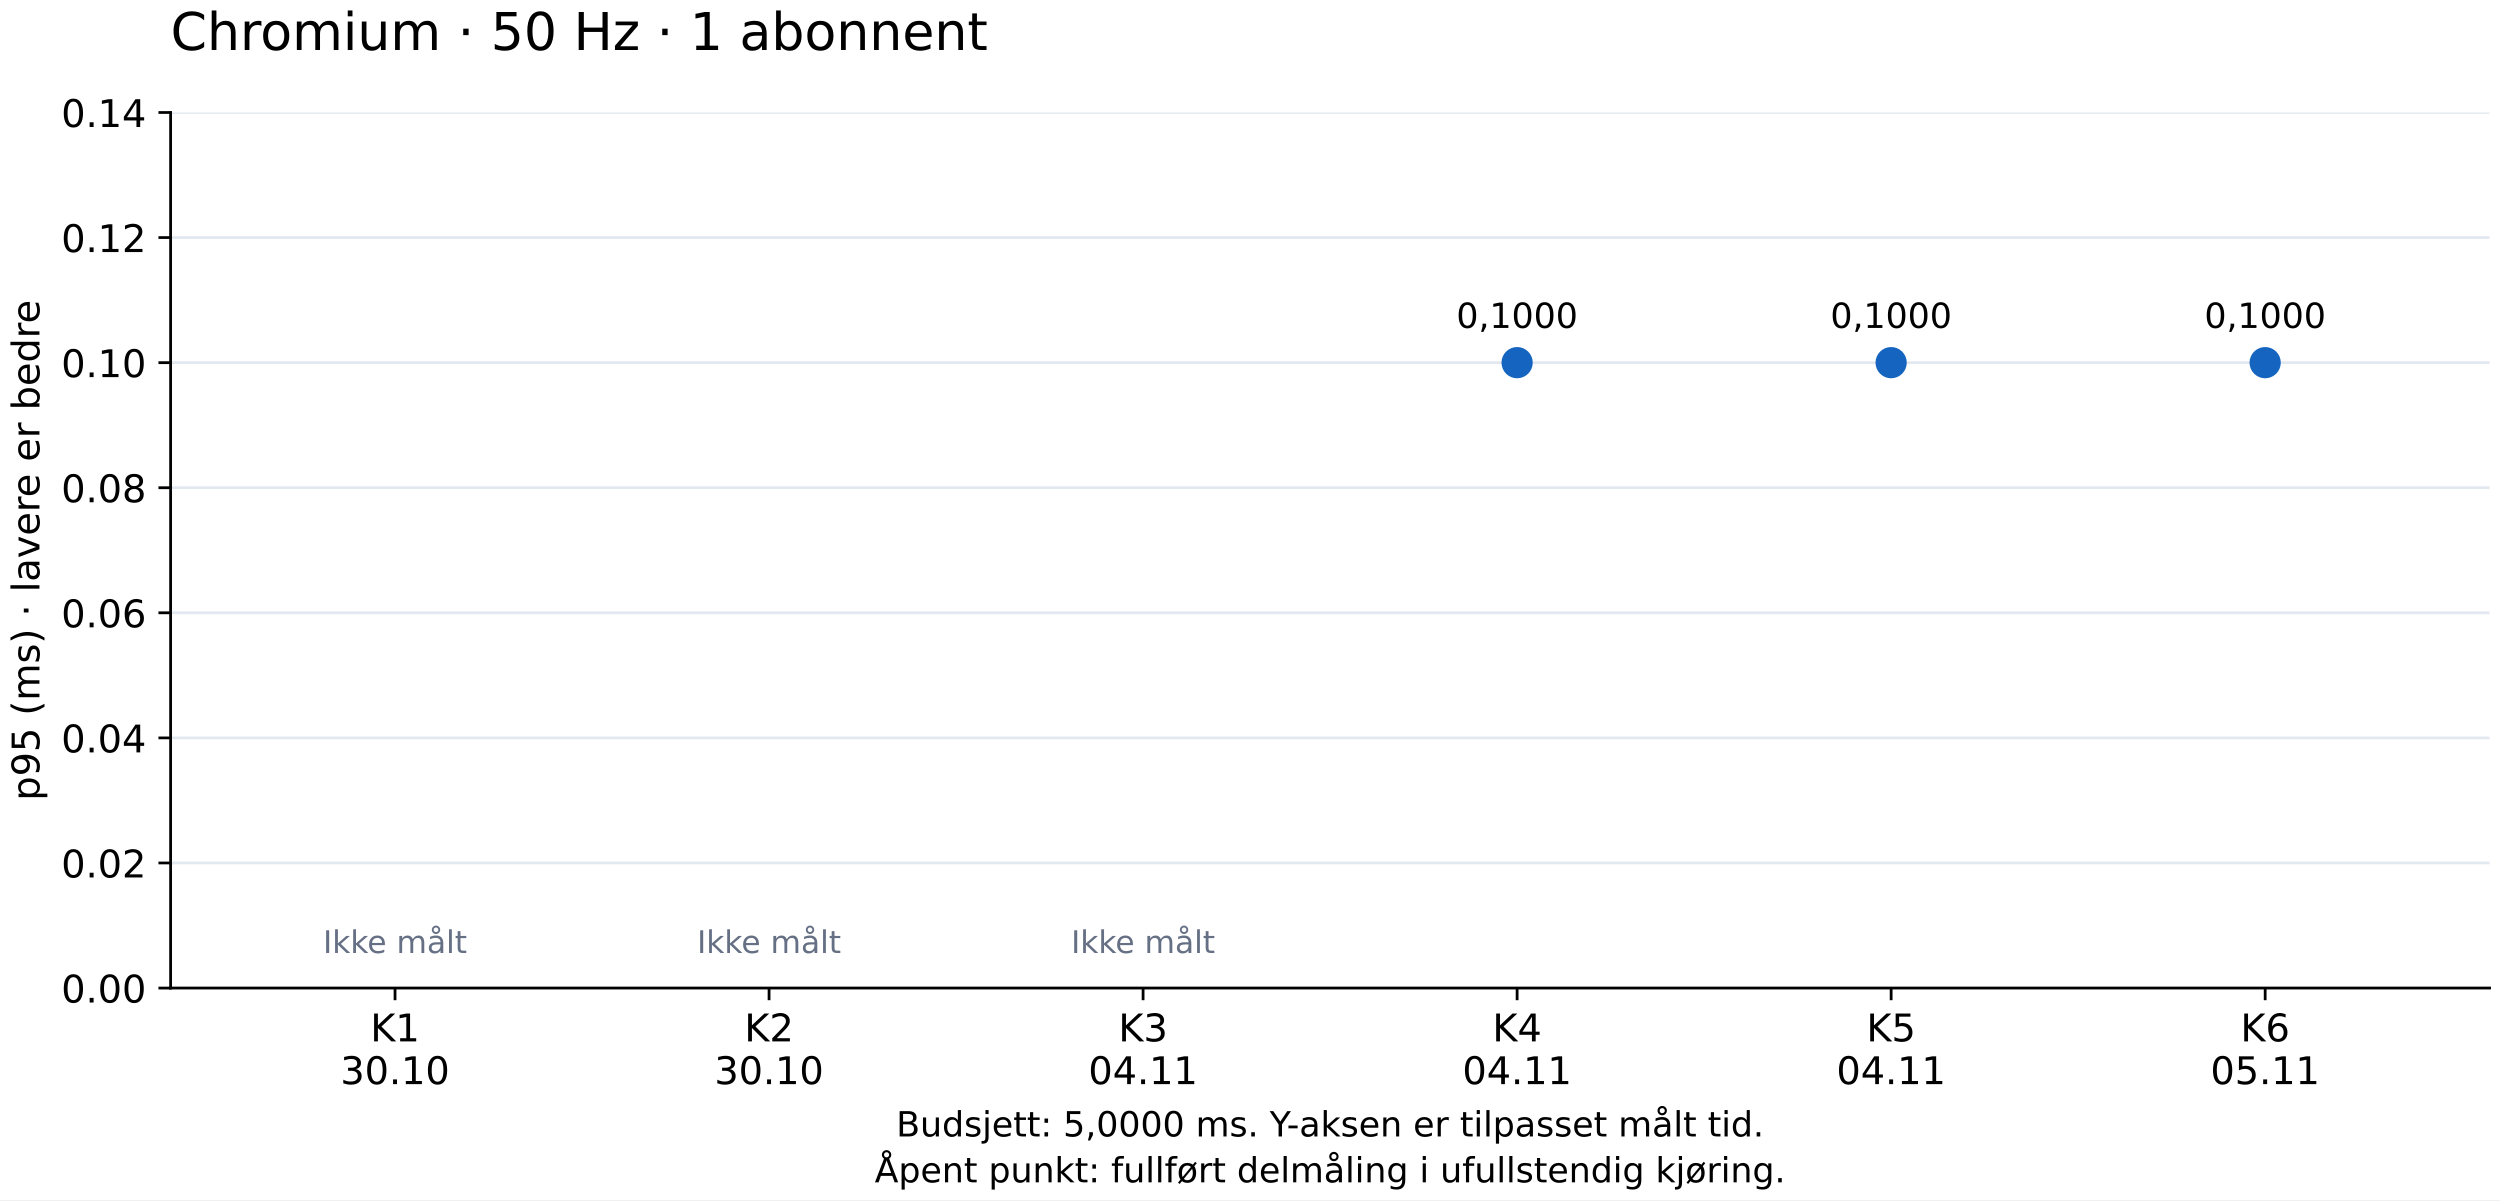
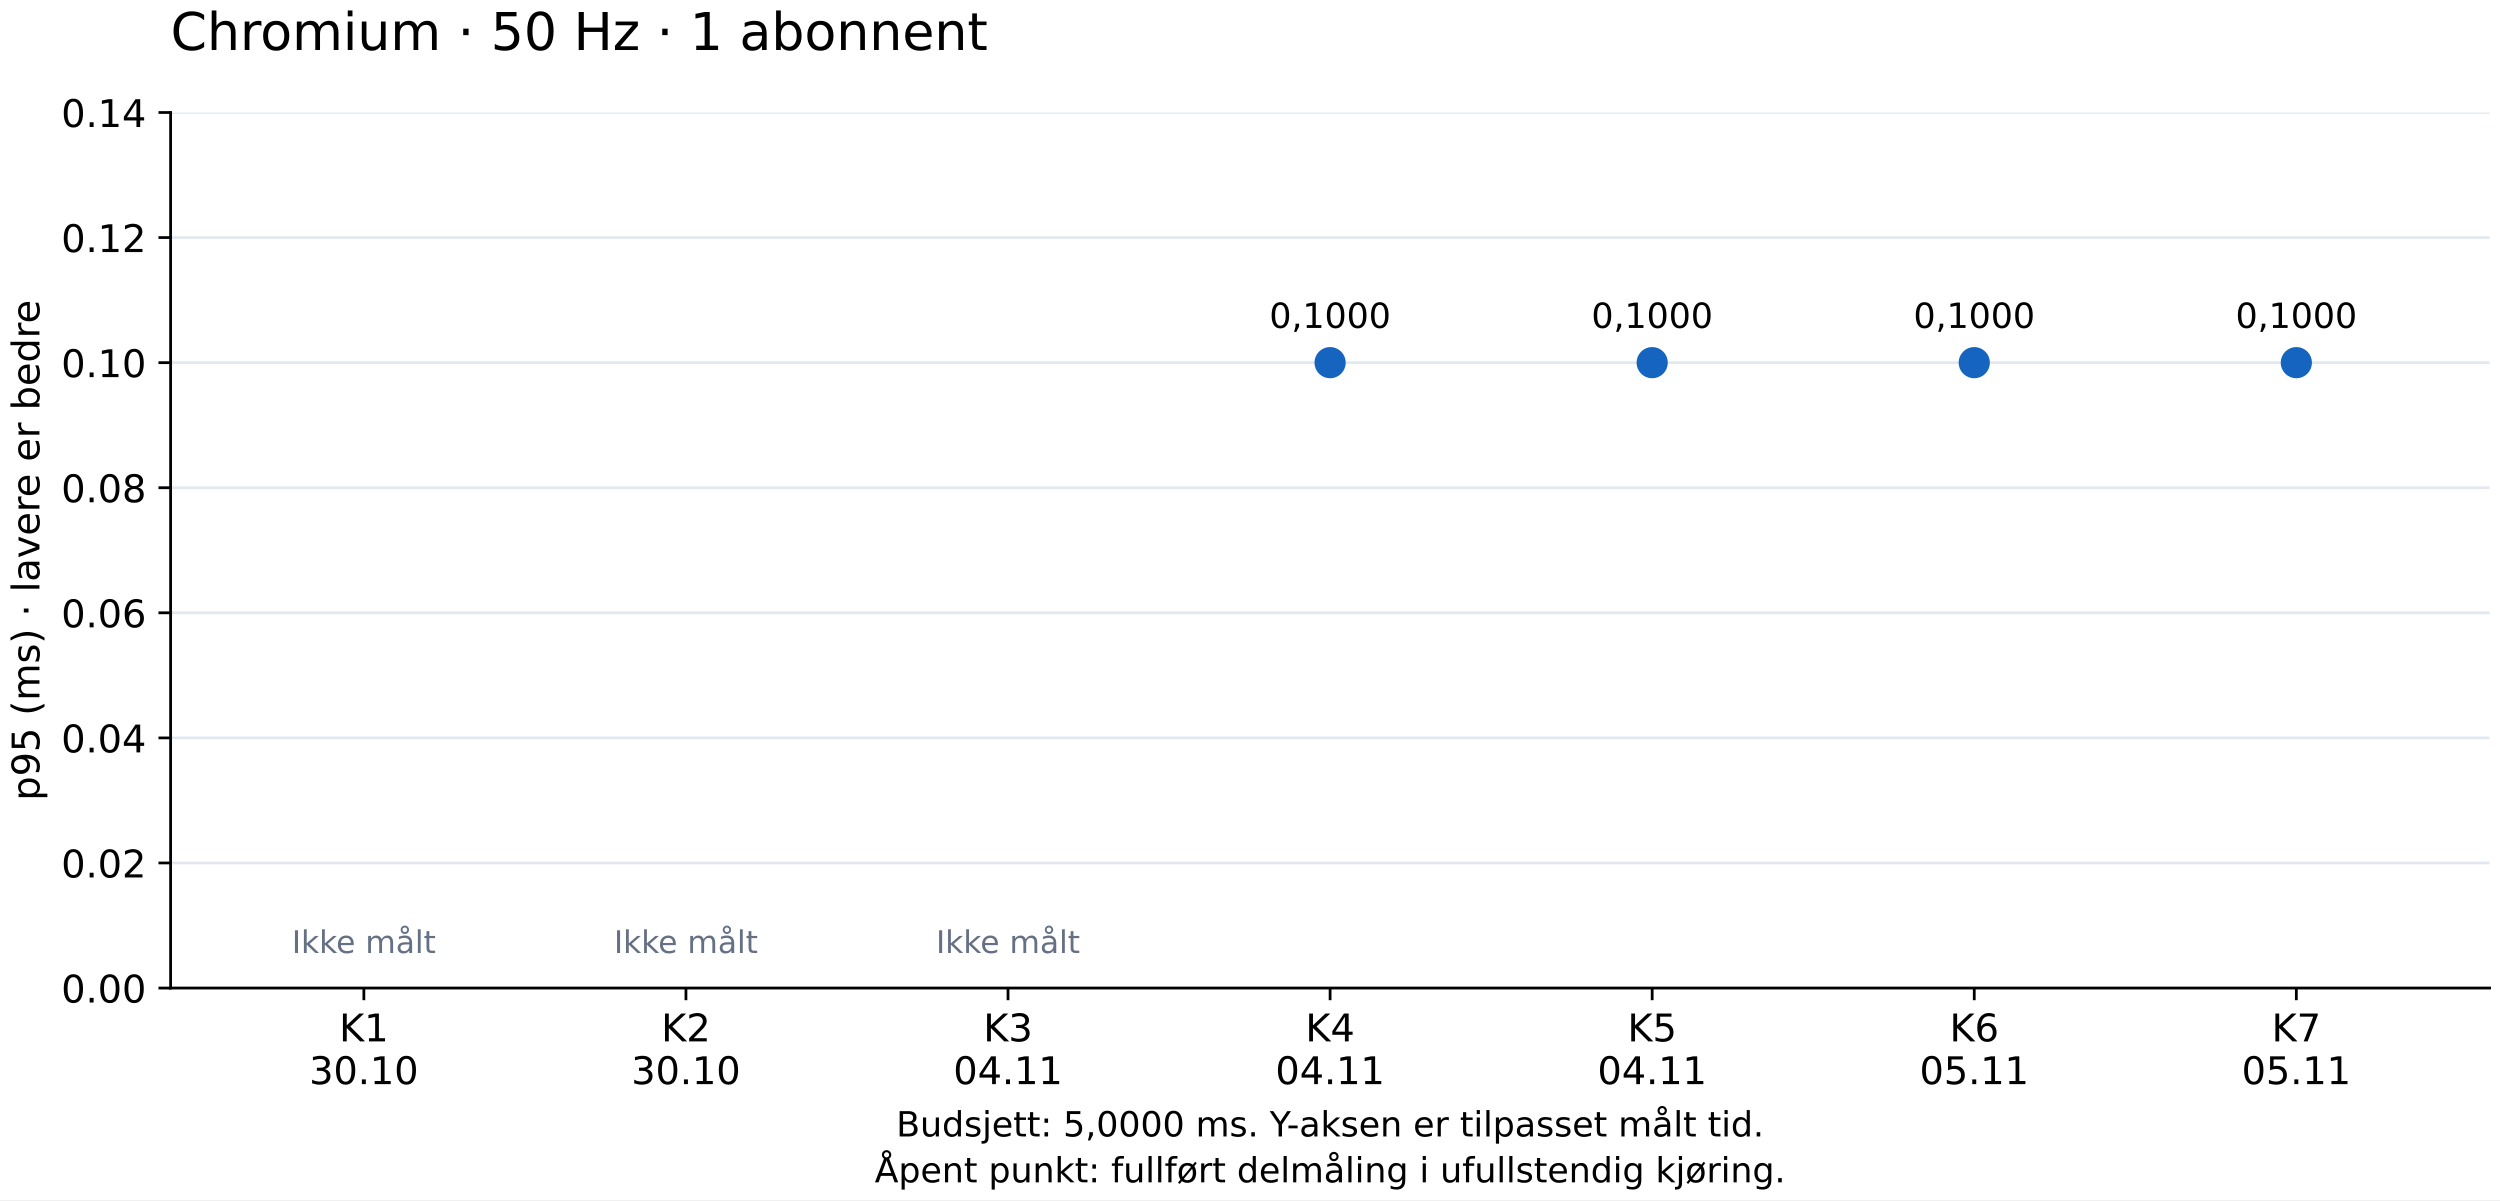
<svg xmlns="http://www.w3.org/2000/svg" xmlns:xlink="http://www.w3.org/1999/xlink" width="720pt" height="345.6pt" viewBox="0 0 720 345.6" version="1.1">
  <defs>
    <style type="text/css">*{stroke-linejoin: round; stroke-linecap: butt}</style>
  </defs>
  <g id="figure_1">
    <g id="patch_1">
      <path d="M 0 345.6  L 720 345.6  L 720 0  L 0 0  z " style="fill: #ffffff" />
    </g>
    <g id="axes_1">
      <g id="patch_2">
        <path d="M 49.138 284.558  L 717 284.558  L 717 32.398  L 49.138 32.398  z " style="fill: #ffffff" />
      </g>
      <g id="matplotlib.axis_1">
        <g id="xtick_1">
          <g id="line2d_1">
            <defs>
              <path id="m3a9fe52da0" d="M 0 0  L 0 3.5  " style="stroke: #000000; stroke-width: 0.8" />
            </defs>
            <g>
-               <use xlink:href="#m3a9fe52da0" x="113.77" y="284.558" style="stroke: #000000; stroke-width: 0.8" />
+               <use xlink:href="#m3a9fe52da0" x="104.793" y="284.558" style="stroke: #000000; stroke-width: 0.8" />
            </g>
          </g>
          <g id="text_1">
-             <text style="font-size: 11px; font-family: 'DejaVu Sans'" transform="translate(106.6639 299.9161)">K1</text>
-             <text style="font-size: 11px; font-family: 'DejaVu Sans'" transform="translate(98.02464 312.2337)">30.10</text>
+             <text style="font-size: 11px; font-family: 'DejaVu Sans'" transform="translate(97.68731 299.9161)">K1</text>
+             <text style="font-size: 11px; font-family: 'DejaVu Sans'" transform="translate(89.04801 312.2337)">30.10</text>
          </g>
        </g>
        <g id="xtick_2">
          <g id="line2d_2">
            <g>
-               <use xlink:href="#m3a9fe52da0" x="221.49" y="284.558" style="stroke: #000000; stroke-width: 0.8" />
+               <use xlink:href="#m3a9fe52da0" x="197.552" y="284.558" style="stroke: #000000; stroke-width: 0.8" />
            </g>
          </g>
          <g id="text_2">
-             <text style="font-size: 11px; font-family: 'DejaVu Sans'" transform="translate(214.3835 299.9161)">K2</text>
-             <text style="font-size: 11px; font-family: 'DejaVu Sans'" transform="translate(205.7442 312.2337)">30.10</text>
+             <text style="font-size: 11px; font-family: 'DejaVu Sans'" transform="translate(190.4458 299.9161)">K2</text>
+             <text style="font-size: 11px; font-family: 'DejaVu Sans'" transform="translate(181.8065 312.2337)">30.10</text>
          </g>
        </g>
        <g id="xtick_3">
          <g id="line2d_3">
            <g>
-               <use xlink:href="#m3a9fe52da0" x="329.209" y="284.558" style="stroke: #000000; stroke-width: 0.8" />
+               <use xlink:href="#m3a9fe52da0" x="290.311" y="284.558" style="stroke: #000000; stroke-width: 0.8" />
            </g>
          </g>
          <g id="text_3">
-             <text style="font-size: 11px; font-family: 'DejaVu Sans'" transform="translate(322.1031 299.9161)">K3</text>
-             <text style="font-size: 11px; font-family: 'DejaVu Sans'" transform="translate(313.4638 312.2337)">04.11</text>
+             <text style="font-size: 11px; font-family: 'DejaVu Sans'" transform="translate(283.2044 299.9161)">K3</text>
+             <text style="font-size: 11px; font-family: 'DejaVu Sans'" transform="translate(274.5651 312.2337)">04.11</text>
          </g>
        </g>
        <g id="xtick_4">
          <g id="line2d_4">
            <g>
-               <use xlink:href="#m3a9fe52da0" x="436.929" y="284.558" style="stroke: #000000; stroke-width: 0.8" />
+               <use xlink:href="#m3a9fe52da0" x="383.069" y="284.558" style="stroke: #000000; stroke-width: 0.8" />
            </g>
          </g>
          <g id="text_4">
-             <text style="font-size: 11px; font-family: 'DejaVu Sans'" transform="translate(429.8227 299.9161)">K4</text>
-             <text style="font-size: 11px; font-family: 'DejaVu Sans'" transform="translate(421.1834 312.2337)">04.11</text>
+             <text style="font-size: 11px; font-family: 'DejaVu Sans'" transform="translate(375.9629 299.9161)">K4</text>
+             <text style="font-size: 11px; font-family: 'DejaVu Sans'" transform="translate(367.3236 312.2337)">04.11</text>
          </g>
        </g>
        <g id="xtick_5">
          <g id="line2d_5">
            <g>
-               <use xlink:href="#m3a9fe52da0" x="544.648" y="284.558" style="stroke: #000000; stroke-width: 0.8" />
+               <use xlink:href="#m3a9fe52da0" x="475.828" y="284.558" style="stroke: #000000; stroke-width: 0.8" />
            </g>
          </g>
          <g id="text_5">
-             <text style="font-size: 11px; font-family: 'DejaVu Sans'" transform="translate(537.5423 299.9161)">K5</text>
-             <text style="font-size: 11px; font-family: 'DejaVu Sans'" transform="translate(528.903 312.2337)">04.11</text>
+             <text style="font-size: 11px; font-family: 'DejaVu Sans'" transform="translate(468.7214 299.9161)">K5</text>
+             <text style="font-size: 11px; font-family: 'DejaVu Sans'" transform="translate(460.0821 312.2337)">04.11</text>
          </g>
        </g>
        <g id="xtick_6">
          <g id="line2d_6">
            <g>
-               <use xlink:href="#m3a9fe52da0" x="652.368" y="284.558" style="stroke: #000000; stroke-width: 0.8" />
+               <use xlink:href="#m3a9fe52da0" x="568.586" y="284.558" style="stroke: #000000; stroke-width: 0.8" />
            </g>
          </g>
          <g id="text_6">
-             <text style="font-size: 11px; font-family: 'DejaVu Sans'" transform="translate(645.2618 299.9161)">K6</text>
-             <text style="font-size: 11px; font-family: 'DejaVu Sans'" transform="translate(636.6225 312.2337)">05.11</text>
-           </g>
-         </g>
-         <g id="text_7">
+             <text style="font-size: 11px; font-family: 'DejaVu Sans'" transform="translate(561.4799 299.9161)">K6</text>
+             <text style="font-size: 11px; font-family: 'DejaVu Sans'" transform="translate(552.8406 312.2337)">05.11</text>
+           </g>
+         </g>
+         <g id="xtick_7">
+           <g id="line2d_7">
+             <g>
+               <use xlink:href="#m3a9fe52da0" x="661.345" y="284.558" style="stroke: #000000; stroke-width: 0.8" />
+             </g>
+           </g>
+           <g id="text_7">
+             <text style="font-size: 11px; font-family: 'DejaVu Sans'" transform="translate(654.2385 299.9161)">K7</text>
+             <text style="font-size: 11px; font-family: 'DejaVu Sans'" transform="translate(645.5992 312.2337)">05.11</text>
+           </g>
+         </g>
+         <g id="text_8">
          <text style="font-size: 10px; font-family: 'DejaVu Sans'" transform="translate(258.1136 327.301)">Budsjett: 5,0000 ms. Y-aksen er tilpasset målt tid.</text>
          <text style="font-size: 10px; font-family: 'DejaVu Sans'" transform="translate(251.9128 340.5201)">Åpent punkt: fullført delmåling i ufullstendig kjøring.</text>
        </g>
      </g>
      <g id="matplotlib.axis_2">
        <g id="ytick_1">
-           <g id="line2d_7">
+           <g id="line2d_8">
            <path d="M 49.138 284.558  L 717 284.558  " clip-path="url(#p95cb57f00c)" style="fill: none; stroke: #e2e8f0; stroke-width: 0.8; stroke-linecap: square" />
          </g>
-           <g id="line2d_8">
+           <g id="line2d_9">
            <defs>
              <path id="m56f8623be5" d="M 0 0  L -3.5 0  " style="stroke: #000000; stroke-width: 0.8" />
            </defs>
            <g>
              <use xlink:href="#m56f8623be5" x="49.138" y="284.558" style="stroke: #000000; stroke-width: 0.8" />
            </g>
          </g>
-           <g id="text_8">
+           <g id="text_9">
            <text style="font-size: 11px; font-family: 'DejaVu Sans'; text-anchor: end" x="42.138" y="288.737" transform="rotate(-0 42.13837 288.7369)">0.00</text>
          </g>
        </g>
        <g id="ytick_2">
-           <g id="line2d_9">
+           <g id="line2d_10">
            <path d="M 49.138 248.535  L 717 248.535  " clip-path="url(#p95cb57f00c)" style="fill: none; stroke: #e2e8f0; stroke-width: 0.8; stroke-linecap: square" />
          </g>
-           <g id="line2d_10">
+           <g id="line2d_11">
            <g>
              <use xlink:href="#m56f8623be5" x="49.138" y="248.535" style="stroke: #000000; stroke-width: 0.8" />
            </g>
          </g>
-           <g id="text_9">
+           <g id="text_10">
            <text style="font-size: 11px; font-family: 'DejaVu Sans'; text-anchor: end" x="42.138" y="252.714" transform="rotate(-0 42.13837 252.7141)">0.02</text>
          </g>
        </g>
        <g id="ytick_3">
-           <g id="line2d_11">
+           <g id="line2d_12">
            <path d="M 49.138 212.512  L 717 212.512  " clip-path="url(#p95cb57f00c)" style="fill: none; stroke: #e2e8f0; stroke-width: 0.8; stroke-linecap: square" />
          </g>
-           <g id="line2d_12">
+           <g id="line2d_13">
            <g>
              <use xlink:href="#m56f8623be5" x="49.138" y="212.512" style="stroke: #000000; stroke-width: 0.8" />
            </g>
          </g>
-           <g id="text_10">
+           <g id="text_11">
            <text style="font-size: 11px; font-family: 'DejaVu Sans'; text-anchor: end" x="42.138" y="216.691" transform="rotate(-0 42.13837 216.6912)">0.04</text>
          </g>
        </g>
        <g id="ytick_4">
-           <g id="line2d_13">
+           <g id="line2d_14">
            <path d="M 49.138 176.489  L 717 176.489  " clip-path="url(#p95cb57f00c)" style="fill: none; stroke: #e2e8f0; stroke-width: 0.8; stroke-linecap: square" />
          </g>
-           <g id="line2d_14">
+           <g id="line2d_15">
            <g>
              <use xlink:href="#m56f8623be5" x="49.138" y="176.489" style="stroke: #000000; stroke-width: 0.8" />
            </g>
          </g>
-           <g id="text_11">
+           <g id="text_12">
            <text style="font-size: 11px; font-family: 'DejaVu Sans'; text-anchor: end" x="42.138" y="180.668" transform="rotate(-0 42.13837 180.6684)">0.06</text>
          </g>
        </g>
        <g id="ytick_5">
-           <g id="line2d_15">
+           <g id="line2d_16">
            <path d="M 49.138 140.466  L 717 140.466  " clip-path="url(#p95cb57f00c)" style="fill: none; stroke: #e2e8f0; stroke-width: 0.8; stroke-linecap: square" />
          </g>
-           <g id="line2d_16">
+           <g id="line2d_17">
            <g>
              <use xlink:href="#m56f8623be5" x="49.138" y="140.466" style="stroke: #000000; stroke-width: 0.8" />
            </g>
          </g>
-           <g id="text_12">
+           <g id="text_13">
            <text style="font-size: 11px; font-family: 'DejaVu Sans'; text-anchor: end" x="42.138" y="144.646" transform="rotate(-0 42.13837 144.6456)">0.08</text>
          </g>
        </g>
        <g id="ytick_6">
-           <g id="line2d_17">
+           <g id="line2d_18">
            <path d="M 49.138 104.444  L 717 104.444  " clip-path="url(#p95cb57f00c)" style="fill: none; stroke: #e2e8f0; stroke-width: 0.8; stroke-linecap: square" />
          </g>
-           <g id="line2d_18">
+           <g id="line2d_19">
            <g>
              <use xlink:href="#m56f8623be5" x="49.138" y="104.444" style="stroke: #000000; stroke-width: 0.8" />
            </g>
          </g>
-           <g id="text_13">
+           <g id="text_14">
            <text style="font-size: 11px; font-family: 'DejaVu Sans'; text-anchor: end" x="42.138" y="108.623" transform="rotate(-0 42.13837 108.6227)">0.10</text>
          </g>
        </g>
        <g id="ytick_7">
-           <g id="line2d_19">
+           <g id="line2d_20">
            <path d="M 49.138 68.421  L 717 68.421  " clip-path="url(#p95cb57f00c)" style="fill: none; stroke: #e2e8f0; stroke-width: 0.8; stroke-linecap: square" />
          </g>
-           <g id="line2d_20">
+           <g id="line2d_21">
            <g>
              <use xlink:href="#m56f8623be5" x="49.138" y="68.421" style="stroke: #000000; stroke-width: 0.8" />
            </g>
          </g>
-           <g id="text_14">
+           <g id="text_15">
            <text style="font-size: 11px; font-family: 'DejaVu Sans'; text-anchor: end" x="42.138" y="72.6" transform="rotate(-0 42.13837 72.59988)">0.12</text>
          </g>
        </g>
        <g id="ytick_8">
-           <g id="line2d_21">
+           <g id="line2d_22">
            <path d="M 49.138 32.398  L 717 32.398  " clip-path="url(#p95cb57f00c)" style="fill: none; stroke: #e2e8f0; stroke-width: 0.8; stroke-linecap: square" />
          </g>
-           <g id="line2d_22">
+           <g id="line2d_23">
            <g>
              <use xlink:href="#m56f8623be5" x="49.138" y="32.398" style="stroke: #000000; stroke-width: 0.8" />
            </g>
          </g>
-           <g id="text_15">
+           <g id="text_16">
            <text style="font-size: 11px; font-family: 'DejaVu Sans'; text-anchor: end" x="42.138" y="36.577" transform="rotate(-0 42.13837 36.57704)">0.14</text>
          </g>
        </g>
-         <g id="text_16">
+         <g id="text_17">
          <text style="font-size: 11px; font-family: 'DejaVu Sans'; text-anchor: middle" x="11.359" y="158.478" transform="rotate(-90 11.35852 158.4778)">p95 (ms) · lavere er bedre</text>
        </g>
      </g>
-       <g id="line2d_23">
-         <path d="M 436.929 104.444  " clip-path="url(#p95cb57f00c)" style="fill: none; stroke: #1565c0; stroke-width: 1.5; stroke-linecap: square" />
+       <g id="line2d_24">
+         <path d="M 383.069 104.444  " clip-path="url(#p95cb57f00c)" style="fill: none; stroke: #1565c0; stroke-width: 1.5; stroke-linecap: square" />
        <defs>
          <path id="mcbb12d0c3e" d="M 0 4  C 1.061 4 2.078 3.579 2.828 2.828  C 3.579 2.078 4 1.061 4 0  C 4 -1.061 3.579 -2.078 2.828 -2.828  C 2.078 -3.579 1.061 -4 0 -4  C -1.061 -4 -2.078 -3.579 -2.828 -2.828  C -3.579 -2.078 -4 -1.061 -4 0  C -4 1.061 -3.579 2.078 -2.828 2.828  C -2.078 3.579 -1.061 4 0 4  z " style="stroke: #1565c0" />
        </defs>
        <g clip-path="url(#p95cb57f00c)">
-           <use xlink:href="#mcbb12d0c3e" x="436.929" y="104.444" style="fill: #1565c0; stroke: #1565c0" />
-         </g>
-       </g>
-       <g id="line2d_24">
-         <path d="M 544.648 104.444  " clip-path="url(#p95cb57f00c)" style="fill: none; stroke: #1565c0; stroke-width: 1.5; stroke-linecap: square" />
-         <g clip-path="url(#p95cb57f00c)">
-           <use xlink:href="#mcbb12d0c3e" x="544.648" y="104.444" style="fill: #1565c0; stroke: #1565c0" />
+           <use xlink:href="#mcbb12d0c3e" x="383.069" y="104.444" style="fill: #1565c0; stroke: #1565c0" />
        </g>
      </g>
      <g id="line2d_25">
-         <path d="M 652.368 104.444  " clip-path="url(#p95cb57f00c)" style="fill: none; stroke: #1565c0; stroke-width: 1.5; stroke-linecap: square" />
-         <g clip-path="url(#p95cb57f00c)">
-           <use xlink:href="#mcbb12d0c3e" x="652.368" y="104.444" style="fill: #1565c0; stroke: #1565c0" />
+         <path d="M 475.828 104.444  " clip-path="url(#p95cb57f00c)" style="fill: none; stroke: #1565c0; stroke-width: 1.5; stroke-linecap: square" />
+         <g clip-path="url(#p95cb57f00c)">
+           <use xlink:href="#mcbb12d0c3e" x="475.828" y="104.444" style="fill: #1565c0; stroke: #1565c0" />
+         </g>
+       </g>
+       <g id="line2d_26">
+         <path d="M 568.586 104.444  " clip-path="url(#p95cb57f00c)" style="fill: none; stroke: #1565c0; stroke-width: 1.5; stroke-linecap: square" />
+         <g clip-path="url(#p95cb57f00c)">
+           <use xlink:href="#mcbb12d0c3e" x="568.586" y="104.444" style="fill: #1565c0; stroke: #1565c0" />
+         </g>
+       </g>
+       <g id="line2d_27">
+         <path d="M 661.345 104.444  " clip-path="url(#p95cb57f00c)" style="fill: none; stroke: #1565c0; stroke-width: 1.5; stroke-linecap: square" />
+         <g clip-path="url(#p95cb57f00c)">
+           <use xlink:href="#mcbb12d0c3e" x="661.345" y="104.444" style="fill: #1565c0; stroke: #1565c0" />
        </g>
      </g>
      <g id="patch_3">
        <path d="M 49.138 284.558  L 49.138 32.398  " style="fill: none; stroke: #000000; stroke-width: 0.8; stroke-linejoin: miter; stroke-linecap: square" />
      </g>
      <g id="patch_4">
        <path d="M 49.138 284.558  L 717 284.558  " style="fill: none; stroke: #000000; stroke-width: 0.8; stroke-linejoin: miter; stroke-linecap: square" />
      </g>
-       <g id="text_17">
-         <text style="font-size: 9px; font-family: 'DejaVu Sans'; text-anchor: middle; fill: #667085" x="113.77" y="274.471" transform="rotate(-0 113.7701 274.4714)">Ikke målt</text>
-       </g>
      <g id="text_18">
-         <text style="font-size: 9px; font-family: 'DejaVu Sans'; text-anchor: middle; fill: #667085" x="221.49" y="274.471" transform="rotate(-0 221.4897 274.4714)">Ikke målt</text>
+         <text style="font-size: 9px; font-family: 'DejaVu Sans'; text-anchor: middle; fill: #667085" x="104.793" y="274.471" transform="rotate(-0 104.7935 274.4714)">Ikke målt</text>
      </g>
      <g id="text_19">
-         <text style="font-size: 9px; font-family: 'DejaVu Sans'; text-anchor: middle; fill: #667085" x="329.209" y="274.471" transform="rotate(-0 329.2093 274.4714)">Ikke målt</text>
+         <text style="font-size: 9px; font-family: 'DejaVu Sans'; text-anchor: middle; fill: #667085" x="197.552" y="274.471" transform="rotate(-0 197.552 274.4714)">Ikke målt</text>
      </g>
      <g id="text_20">
-         <text style="font-size: 10px; font-family: 'DejaVu Sans'; text-anchor: middle" x="436.929" y="94.444" transform="rotate(-0 436.9289 94.44358)">0,1000</text>
+         <text style="font-size: 9px; font-family: 'DejaVu Sans'; text-anchor: middle; fill: #667085" x="290.311" y="274.471" transform="rotate(-0 290.3105 274.4714)">Ikke målt</text>
      </g>
      <g id="text_21">
-         <text style="font-size: 10px; font-family: 'DejaVu Sans'; text-anchor: middle" x="544.648" y="94.444" transform="rotate(-0 544.6484 94.44358)">0,1000</text>
+         <text style="font-size: 10px; font-family: 'DejaVu Sans'; text-anchor: middle" x="383.069" y="94.444" transform="rotate(-0 383.0691 94.44358)">0,1000</text>
      </g>
      <g id="text_22">
-         <text style="font-size: 10px; font-family: 'DejaVu Sans'; text-anchor: middle" x="652.368" y="94.444" transform="rotate(-0 652.368 94.44358)">0,1000</text>
+         <text style="font-size: 10px; font-family: 'DejaVu Sans'; text-anchor: middle" x="475.828" y="94.444" transform="rotate(-0 475.8276 94.44358)">0,1000</text>
      </g>
      <g id="text_23">
+         <text style="font-size: 10px; font-family: 'DejaVu Sans'; text-anchor: middle" x="568.586" y="94.444" transform="rotate(-0 568.5861 94.44358)">0,1000</text>
+       </g>
+       <g id="text_24">
+         <text style="font-size: 10px; font-family: 'DejaVu Sans'; text-anchor: middle" x="661.345" y="94.444" transform="rotate(-0 661.3446 94.44358)">0,1000</text>
+       </g>
+       <g id="text_25">
        <text style="font-size: 15px; font-family: 'DejaVu Sans'; text-anchor: start" x="49.138" y="14.398" transform="rotate(-0 49.13837 14.3979)">Chromium · 50 Hz · 1 abonnent</text>
      </g>
    </g>
  </g>
  <defs>
    <clipPath id="p95cb57f00c">
      <rect x="49.138" y="32.398" width="667.861" height="252.16" />
    </clipPath>
  </defs>
</svg>
